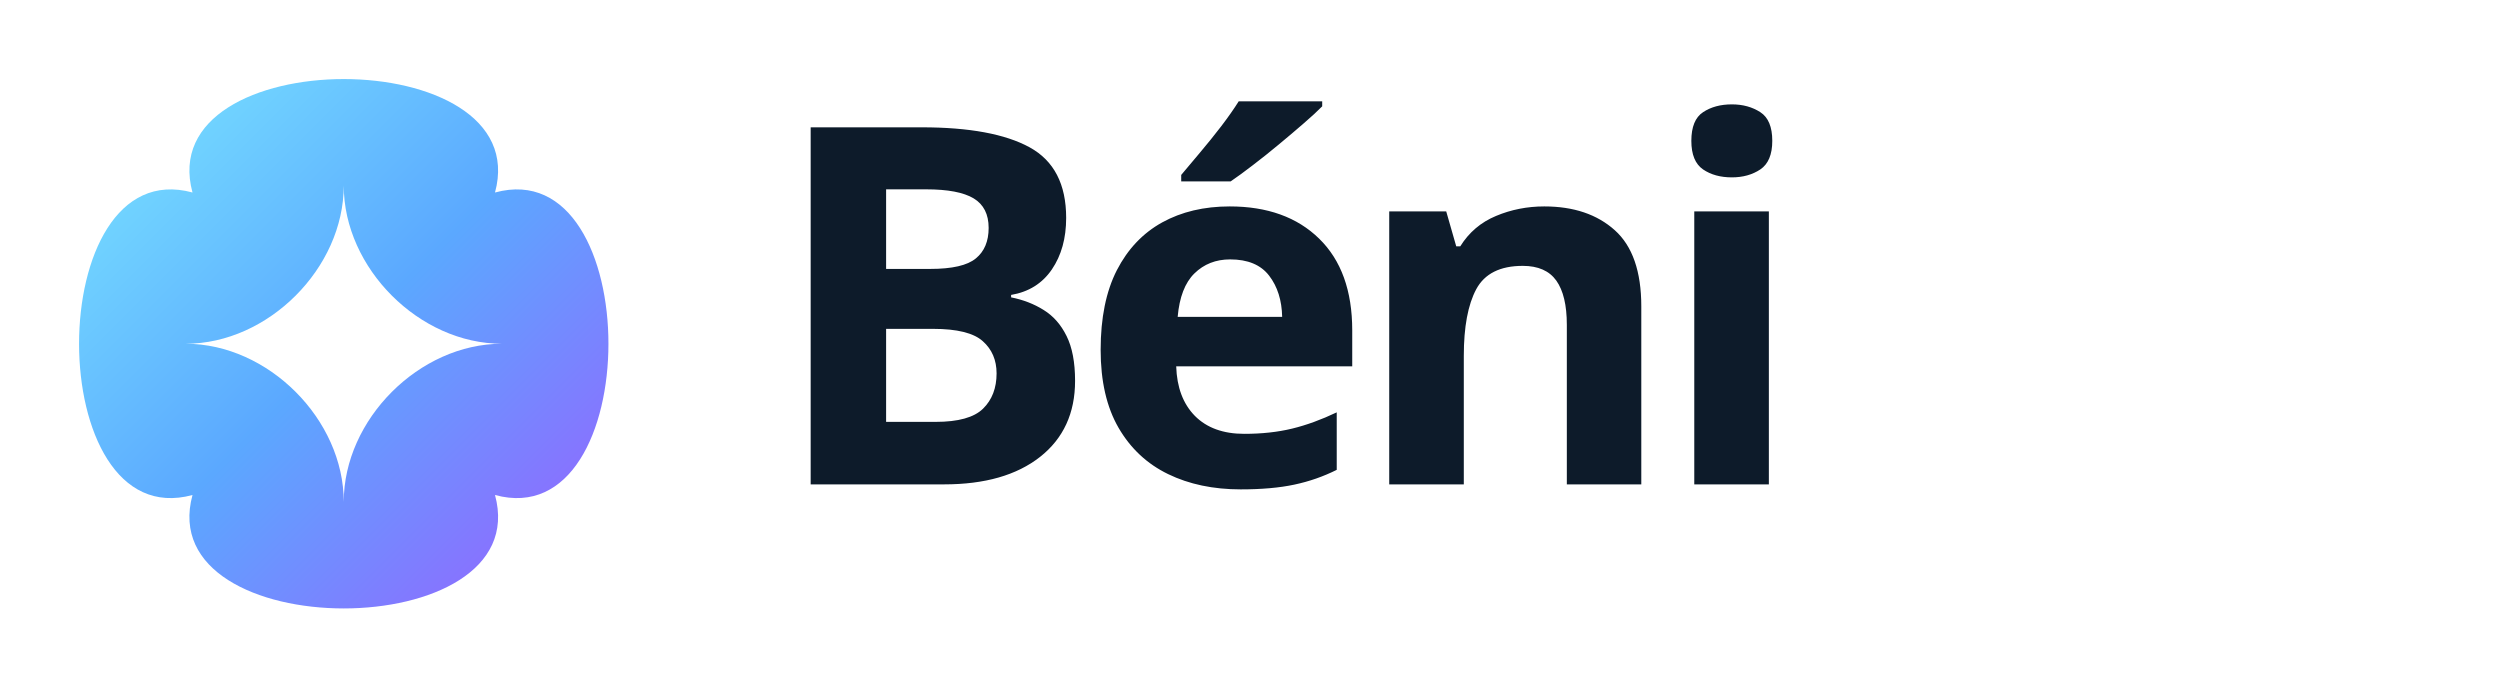
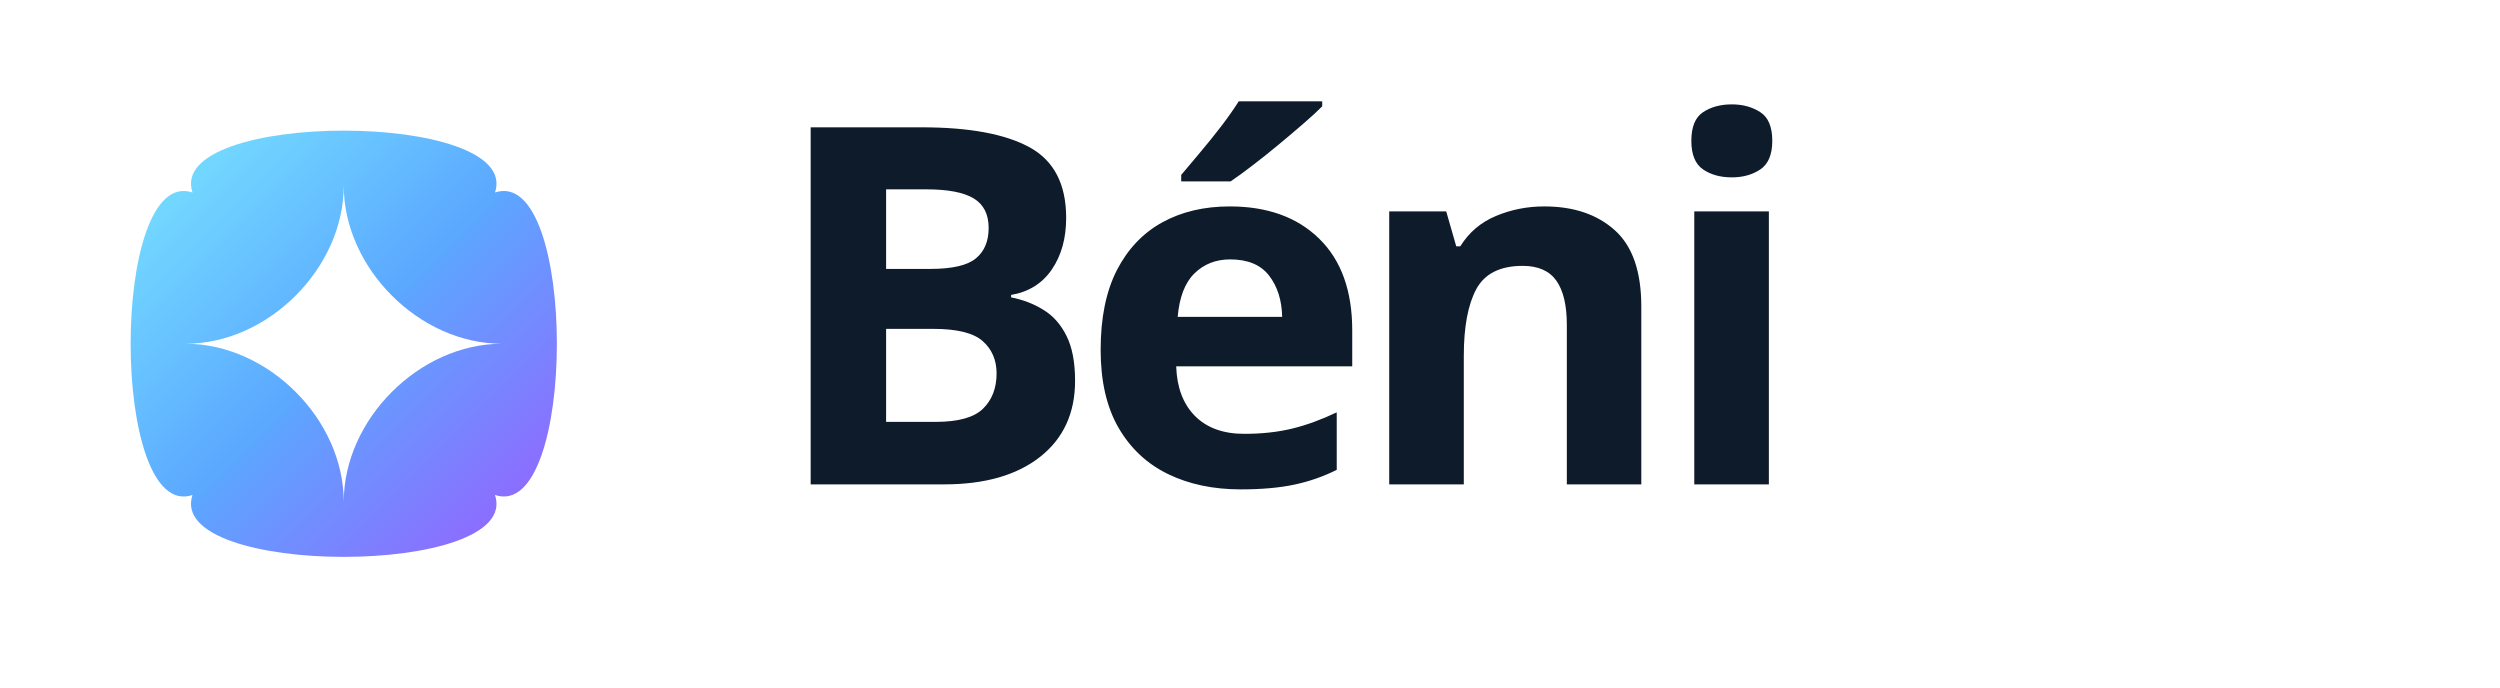
<svg xmlns="http://www.w3.org/2000/svg" viewBox="0 0 320 88">
  <defs>
    <linearGradient id="g" x1="0%" y1="0%" x2="100%" y2="100%">
      <stop offset="0%" stop-color="#7AE7FF" />
      <stop offset="50%" stop-color="#5BA8FF" />
      <stop offset="100%" stop-color="#9B5BFF" />
    </linearGradient>
  </defs>
  <g transform="scale(0.88)">
-     <path fill-rule="evenodd" fill="url(#g)" d="M 72 28 C 94 22, 94 78, 72 72 C 78 94, 22 94, 28 72 C 6 78, 6 22, 28 28 C 22 6, 78 6, 72 28 Z M 50 27 C 50 39 61 50 73 50 C 61 50 50 61 50 73 C 50 61 39 50 27 50 C 39 50 50 39 50 27 Z" />
+     <path fill-rule="evenodd" fill="url(#g)" d="M 72 28 C 84 24, 84 76, 72 72 C 76 84, 24 84, 28 72 C 16 76, 16 24, 28 28 C 24 16, 76 16, 72 28 Z M 50 27 C 50 39 61 50 73 50 C 61 50 50 61 50 73 C 50 61 39 50 27 50 C 39 50 50 39 50 27 Z" />
  </g>
  <text x="98" y="62" font-family="Manrope, system-ui, sans-serif" font-weight="800" font-size="64" fill="#0D1B2A" letter-spacing="-3">Béni</text>
</svg>
